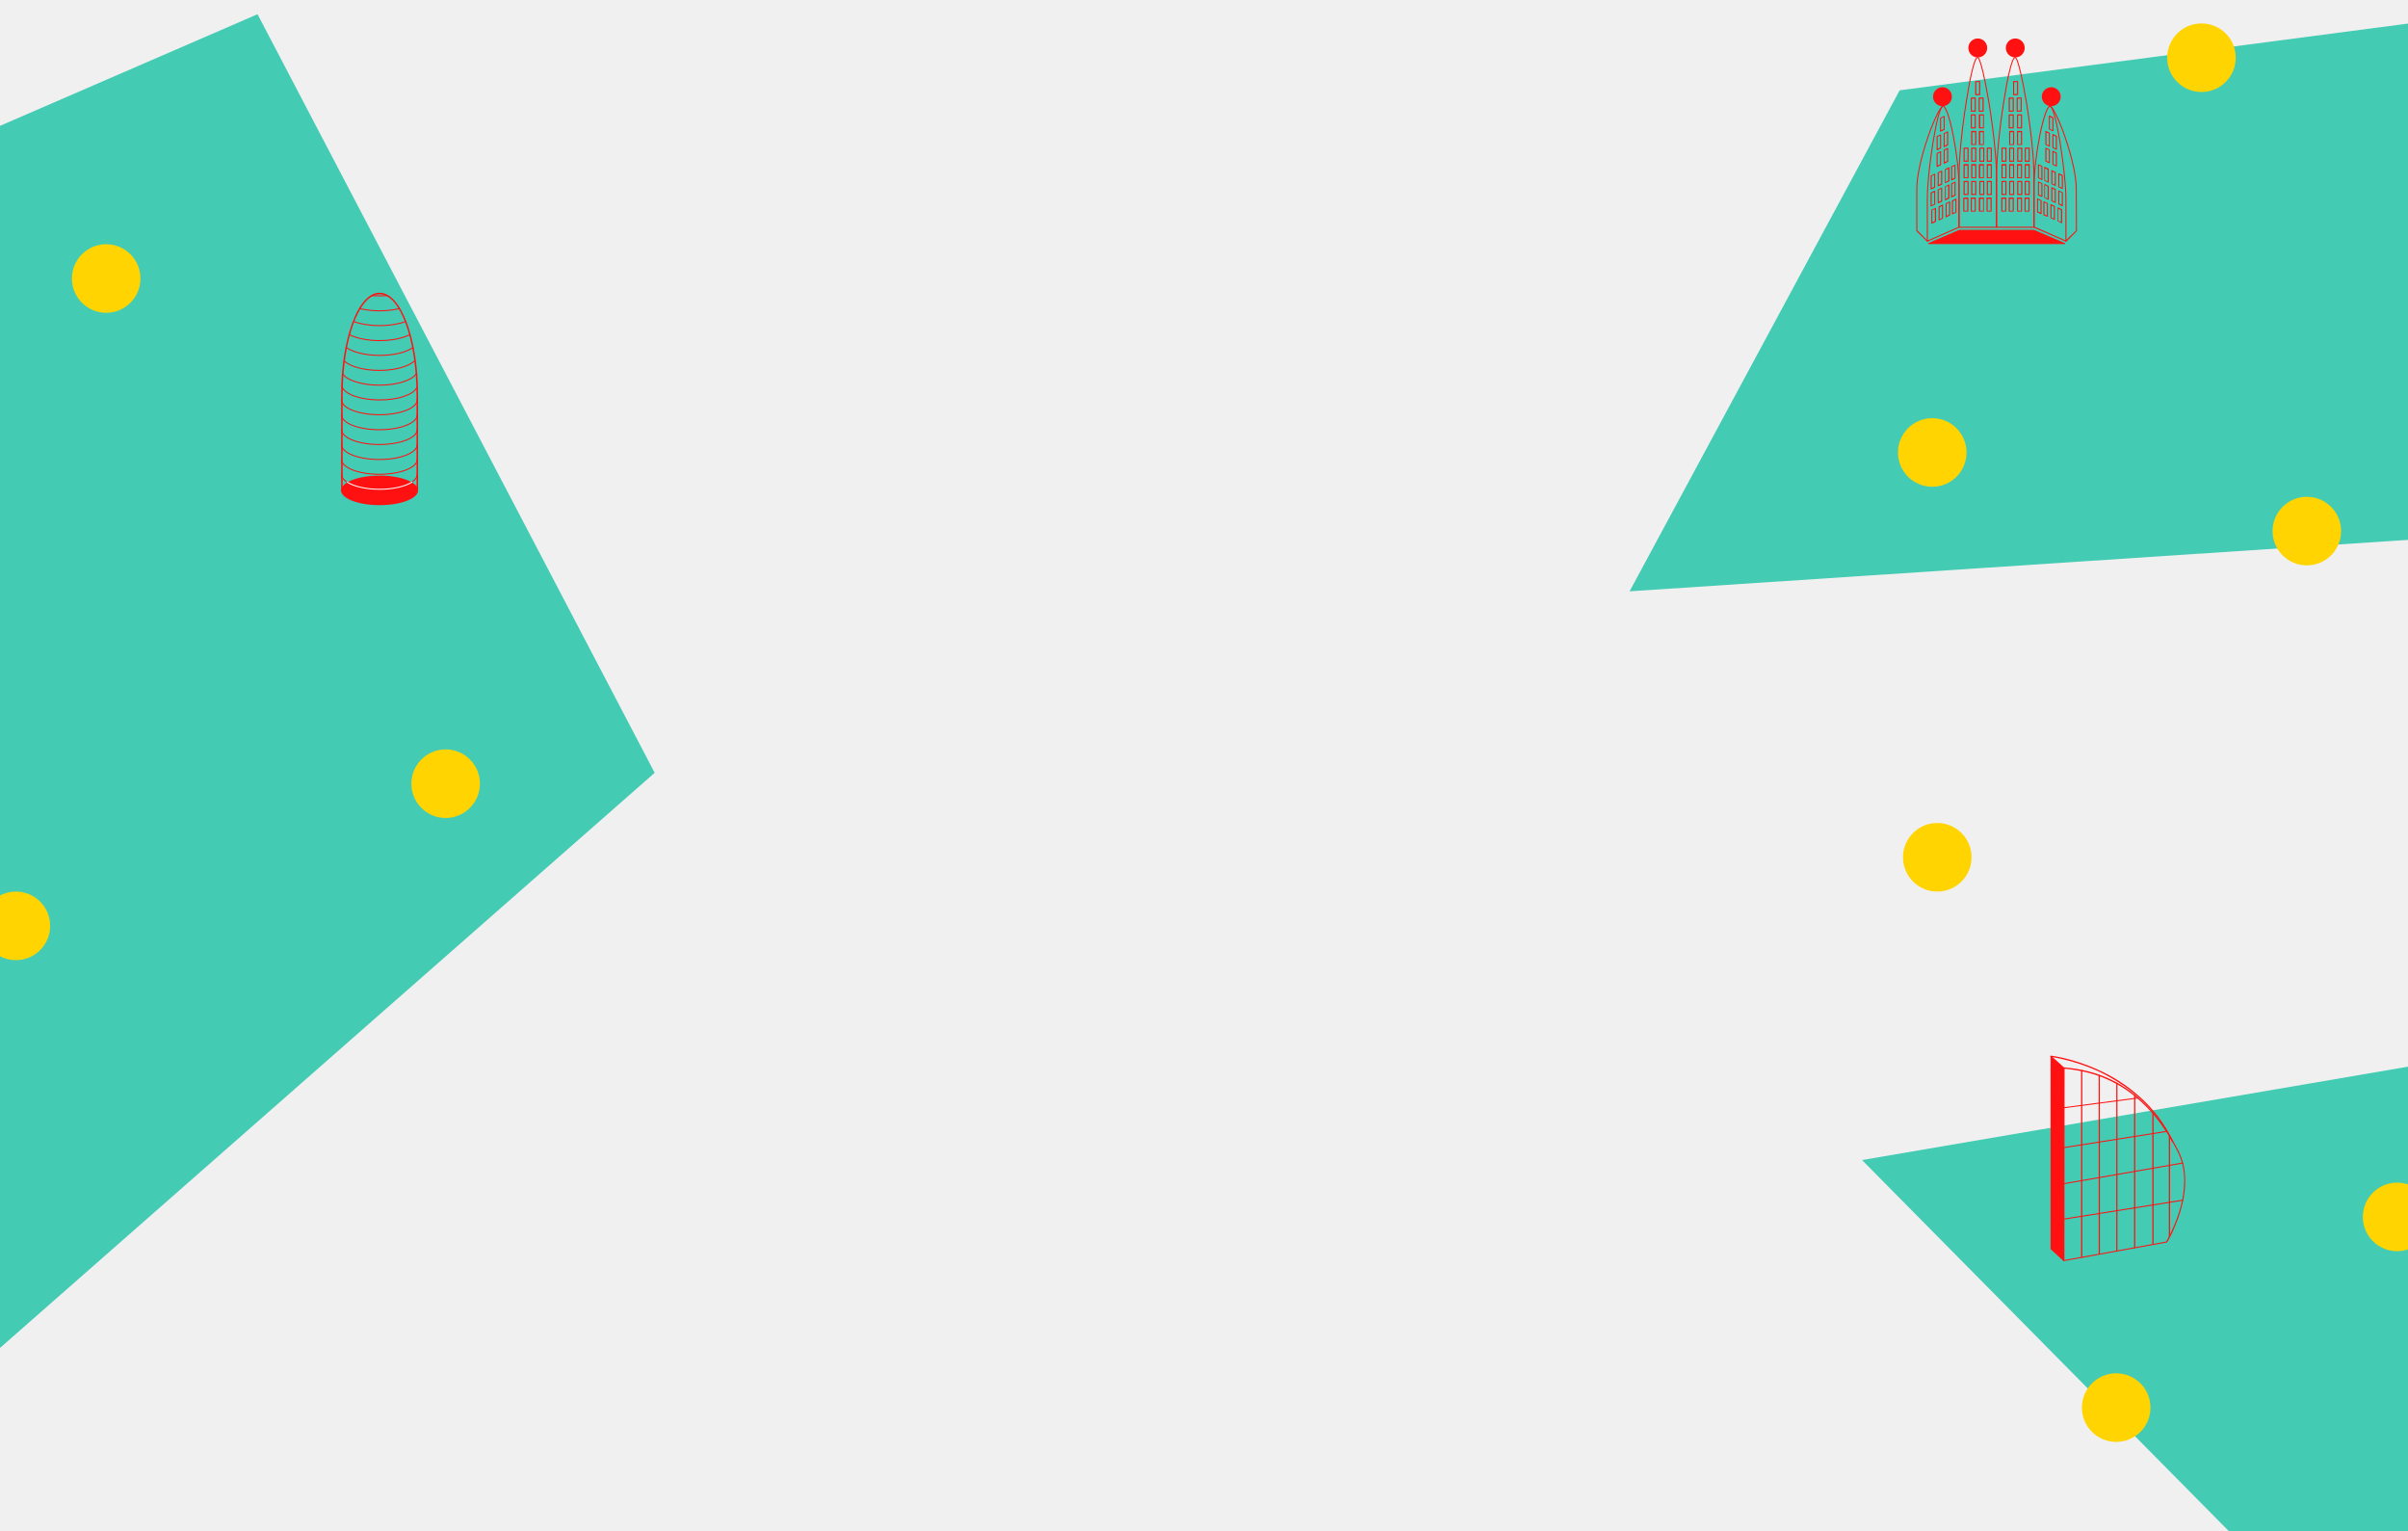
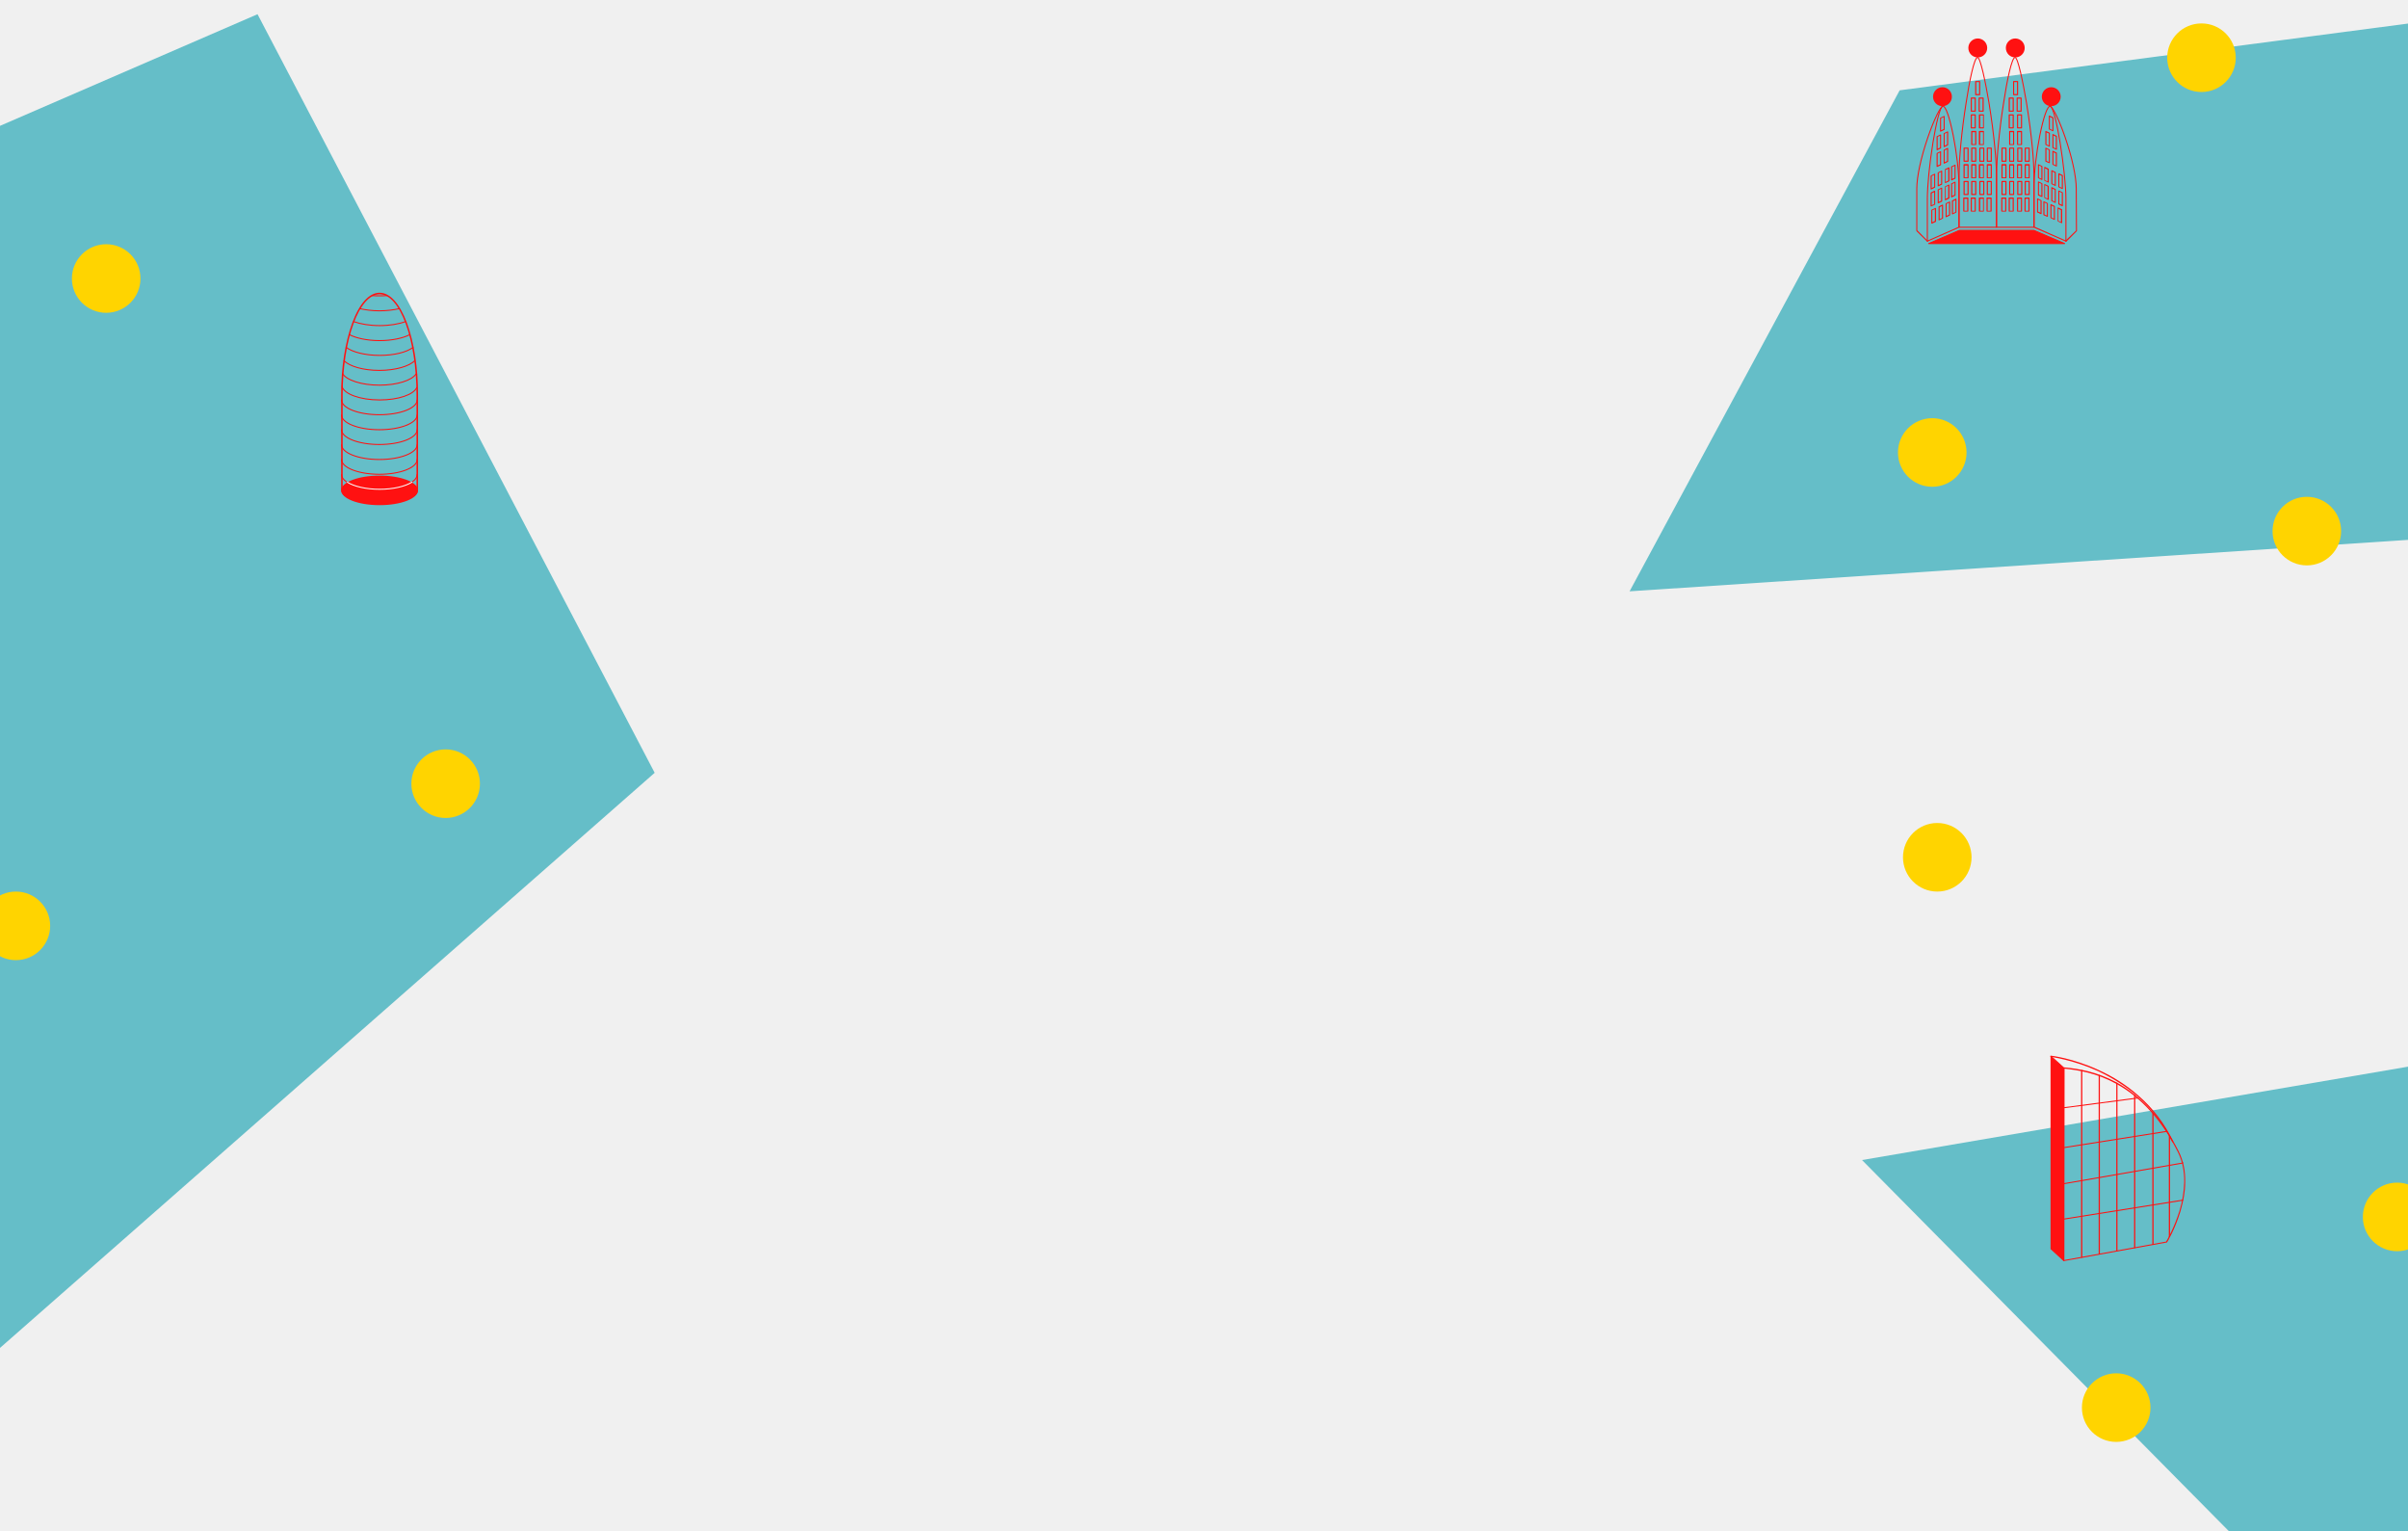
<svg xmlns="http://www.w3.org/2000/svg" width="1440" height="915" viewBox="0 0 1440 915" fill="none">
-   <path d="M1136 54L1543.5 0.5L1519.5 317.5L974.5 353.5L1136 54Z" fill="#44CBB4" />
-   <path d="M154 8.5L-56 99.5V855L391.5 462L154 8.5Z" fill="#44CBB4" />
+   <path d="M1136 54L1543.5 0.5L1519.5 317.5L974.5 353.5L1136 54Z" fill="#65BEC8" />
+   <path d="M154 8.5L-56 99.5V855L391.5 462L154 8.5Z" fill="#65BEC8" />
  <g clip-path="url(#clip0_376_3)">
    <path d="M1193.87 135.849H1171.57V104.209C1171.57 94.454 1173.15 77.711 1175.77 61.364C1177.74 48.312 1180.62 34.338 1182.59 34.338C1184.3 34.338 1187.31 48.971 1189.41 61.364C1192.69 81.534 1193.87 96.695 1193.87 104.209V135.849Z" stroke="#FF1111" stroke-width="0.6" stroke-miterlimit="10" stroke-linejoin="round" />
    <path d="M1182.72 34.338C1185.84 34.338 1188.36 31.8 1188.36 28.669C1188.36 25.538 1185.84 23 1182.72 23C1179.61 23 1177.08 25.538 1177.08 28.669C1177.08 31.8 1179.61 34.338 1182.72 34.338Z" fill="#FF1111" />
    <path d="M1181.28 76.524H1178.79V68.614H1181.28V76.524ZM1178.92 76.392H1181.15V68.746H1178.92V76.392Z" fill="#FF1111" stroke="#FF1111" stroke-width="0.5" stroke-miterlimit="10" stroke-linejoin="round" />
    <path d="M1186.13 76.524H1183.64V68.614H1186.13V76.524ZM1183.9 76.392H1186.13V68.746H1183.9V76.392Z" fill="#FF1111" stroke="#FF1111" stroke-width="0.5" stroke-miterlimit="10" stroke-linejoin="round" />
    <path d="M1186 66.505H1183.51V58.595H1186V66.505ZM1183.64 66.373H1185.87V58.727H1183.64V66.373Z" fill="#FF1111" stroke="#FF1111" stroke-width="0.5" stroke-miterlimit="10" stroke-linejoin="round" />
    <path d="M1183.9 56.617H1181.41V48.708H1183.9V56.617ZM1181.54 56.486H1183.77V48.839H1181.54V56.486Z" fill="#FF1111" stroke="#FF1111" stroke-width="0.5" stroke-miterlimit="10" stroke-linejoin="round" />
    <path d="M1181.28 66.505H1178.79V58.595H1181.28V66.505ZM1178.92 66.373H1181.15V58.727H1178.92V66.373Z" fill="#FF1111" stroke="#FF1111" stroke-width="0.5" stroke-miterlimit="10" stroke-linejoin="round" />
    <path d="M1181.54 96.431H1179.05V88.521H1181.54V96.431ZM1179.18 96.299H1181.41V88.653H1179.18V96.299Z" fill="#FF1111" stroke="#FF1111" stroke-width="0.5" stroke-miterlimit="10" stroke-linejoin="round" />
    <path d="M1186.39 96.431H1183.9V88.521H1186.39V96.431ZM1184.03 96.299H1186.26V88.653H1184.03V96.299Z" fill="#FF1111" stroke="#FF1111" stroke-width="0.5" stroke-miterlimit="10" stroke-linejoin="round" />
    <path d="M1190.85 96.431H1188.36V88.521H1190.85V96.431ZM1188.49 96.299H1190.72V88.653H1188.49V96.299Z" fill="#FF1111" stroke="#FF1111" stroke-width="0.5" stroke-miterlimit="10" stroke-linejoin="round" />
    <path d="M1176.95 96.431H1174.46V88.521H1176.95V96.431ZM1174.59 96.299H1176.82V88.653H1174.59V96.299Z" fill="#FF1111" stroke="#FF1111" stroke-width="0.5" stroke-miterlimit="10" stroke-linejoin="round" />
    <path d="M1176.95 106.319H1174.46V98.409H1176.95V106.319ZM1174.59 106.319H1176.82V98.672H1174.59V106.319Z" fill="#FF1111" stroke="#FF1111" stroke-width="0.5" stroke-miterlimit="10" stroke-linejoin="round" />
    <path d="M1190.85 106.319H1188.36V98.409H1190.85V106.319ZM1188.49 106.319H1190.72V98.672H1188.49V106.319Z" fill="#FF1111" stroke="#FF1111" stroke-width="0.5" stroke-miterlimit="10" stroke-linejoin="round" />
    <path d="M1190.85 116.338H1188.36V108.428H1190.85V116.338ZM1188.49 116.206H1190.72V108.56H1188.49V116.206Z" fill="#FF1111" stroke="#FF1111" stroke-width="0.5" stroke-miterlimit="10" stroke-linejoin="round" />
    <path d="M1176.95 116.338H1174.46V108.428H1176.95V116.338ZM1174.59 116.206H1176.82V108.56H1174.59V116.206Z" fill="#FF1111" stroke="#FF1111" stroke-width="0.5" stroke-miterlimit="10" stroke-linejoin="round" />
    <path d="M1186.13 86.412H1183.64V78.502H1186.13V86.412ZM1183.9 86.412H1186.13V78.766H1183.9V86.412Z" fill="#FF1111" stroke="#FF1111" stroke-width="0.5" stroke-miterlimit="10" stroke-linejoin="round" />
    <path d="M1181.54 86.412H1179.05V78.502H1181.54V86.412ZM1179.18 86.412H1181.41V78.766H1179.18V86.412Z" fill="#FF1111" stroke="#FF1111" stroke-width="0.5" stroke-miterlimit="10" stroke-linejoin="round" />
    <path d="M1181.54 116.338H1179.05V108.428H1181.54V116.338ZM1179.18 116.206H1181.41V108.56H1179.18V116.206Z" fill="#FF1111" stroke="#FF1111" stroke-width="0.5" stroke-miterlimit="10" stroke-linejoin="round" />
    <path d="M1186.39 116.338H1183.9V108.428H1186.39V116.338ZM1184.03 116.206H1186.26V108.56H1184.03V116.206Z" fill="#FF1111" stroke="#FF1111" stroke-width="0.5" stroke-miterlimit="10" stroke-linejoin="round" />
    <path d="M1190.72 126.225H1188.23V118.315H1190.72V126.225ZM1188.36 126.225H1190.59V118.579H1188.36V126.225Z" fill="#FF1111" stroke="#FF1111" stroke-width="0.5" stroke-miterlimit="10" stroke-linejoin="round" />
    <path d="M1176.82 126.225H1174.33V118.315H1176.82V126.225ZM1174.46 126.225H1176.69V118.579H1174.46V126.225Z" fill="#FF1111" stroke="#FF1111" stroke-width="0.5" stroke-miterlimit="10" stroke-linejoin="round" />
    <path d="M1181.28 126.225H1178.79V118.315H1181.28V126.225ZM1178.92 126.225H1181.15V118.579H1178.92V126.225Z" fill="#FF1111" stroke="#FF1111" stroke-width="0.5" stroke-miterlimit="10" stroke-linejoin="round" />
    <path d="M1186.13 126.225H1183.64V118.315H1186.13V126.225ZM1183.9 126.225H1186.13V118.579H1183.9V126.225Z" fill="#FF1111" stroke="#FF1111" stroke-width="0.5" stroke-miterlimit="10" stroke-linejoin="round" />
    <path d="M1186.13 106.319H1183.64V98.409H1186.13V106.319ZM1183.9 106.319H1186.13V98.672H1183.9V106.319Z" fill="#FF1111" stroke="#FF1111" stroke-width="0.5" stroke-miterlimit="10" stroke-linejoin="round" />
    <path d="M1181.54 106.319H1179.05V98.409H1181.54V106.319ZM1179.18 106.319H1181.41V98.672H1179.18V106.319Z" fill="#FF1111" stroke="#FF1111" stroke-width="0.5" stroke-miterlimit="10" stroke-linejoin="round" />
    <path d="M1216.3 135.849H1194V104.209C1194 94.454 1195.57 77.711 1198.2 61.364C1200.16 48.312 1203.05 34.338 1205.02 34.338C1206.72 34.338 1209.74 48.971 1211.84 61.364C1215.11 81.534 1216.3 96.695 1216.3 104.209V135.849V135.849Z" stroke="#FF1111" stroke-width="0.6" stroke-miterlimit="10" stroke-linejoin="round" />
    <path d="M1205.15 34.338C1208.26 34.338 1210.79 31.8 1210.79 28.669C1210.79 25.538 1208.26 23 1205.15 23C1202.03 23 1199.51 25.538 1199.51 28.669C1199.51 31.8 1202.03 34.338 1205.15 34.338Z" fill="#FF1111" />
    <path d="M1203.97 76.524H1201.48V68.614H1203.97V76.524ZM1201.61 76.392H1203.84V68.746H1201.61V76.392Z" fill="#FF1111" stroke="#FF1111" stroke-width="0.5" stroke-miterlimit="10" stroke-linejoin="round" />
    <path d="M1208.95 76.524H1206.46V68.614H1208.95V76.524ZM1206.59 76.392H1208.82V68.746H1206.59V76.392Z" fill="#FF1111" stroke="#FF1111" stroke-width="0.5" stroke-miterlimit="10" stroke-linejoin="round" />
    <path d="M1208.69 66.505H1206.2V58.595H1208.69V66.505ZM1206.33 66.373H1208.56V58.727H1206.33V66.373Z" fill="#FF1111" stroke="#FF1111" stroke-width="0.5" stroke-miterlimit="10" stroke-linejoin="round" />
    <path d="M1206.59 56.617H1204.1V48.708H1206.59V56.617ZM1204.23 56.486H1206.46V48.839H1204.23V56.486Z" fill="#FF1111" stroke="#FF1111" stroke-width="0.5" stroke-miterlimit="10" stroke-linejoin="round" />
    <path d="M1203.97 66.505H1201.48V58.595H1203.97V66.505ZM1201.61 66.373H1203.84V58.727H1201.61V66.373Z" fill="#FF1111" stroke="#FF1111" stroke-width="0.5" stroke-miterlimit="10" stroke-linejoin="round" />
    <path d="M1204.23 96.431H1201.74V88.521H1204.23V96.431ZM1201.87 96.299H1204.1V88.653H1201.87V96.299Z" fill="#FF1111" stroke="#FF1111" stroke-width="0.5" stroke-miterlimit="10" stroke-linejoin="round" />
    <path d="M1209.08 96.431H1206.59V88.521H1209.08V96.431ZM1206.72 96.299H1208.95V88.653H1206.72V96.299Z" fill="#FF1111" stroke="#FF1111" stroke-width="0.5" stroke-miterlimit="10" stroke-linejoin="round" />
    <path d="M1213.54 96.431H1211.05V88.521H1213.54V96.431ZM1211.18 96.299H1213.41V88.653H1211.18V96.299Z" fill="#FF1111" stroke="#FF1111" stroke-width="0.5" stroke-miterlimit="10" stroke-linejoin="round" />
    <path d="M1199.64 96.431H1197.15V88.521H1199.64V96.431ZM1197.28 96.299H1199.51V88.653H1197.28V96.299Z" fill="#FF1111" stroke="#FF1111" stroke-width="0.5" stroke-miterlimit="10" stroke-linejoin="round" />
    <path d="M1199.64 106.319H1197.15V98.409H1199.64V106.319ZM1197.28 106.319H1199.51V98.672H1197.28V106.319Z" fill="#FF1111" stroke="#FF1111" stroke-width="0.5" stroke-miterlimit="10" stroke-linejoin="round" />
    <path d="M1213.54 106.319H1211.05V98.409H1213.54V106.319ZM1211.18 106.319H1213.41V98.672H1211.18V106.319Z" fill="#FF1111" stroke="#FF1111" stroke-width="0.5" stroke-miterlimit="10" stroke-linejoin="round" />
    <path d="M1213.54 116.338H1211.05V108.428H1213.54V116.338ZM1211.18 116.206H1213.41V108.56H1211.18V116.206Z" fill="#FF1111" stroke="#FF1111" stroke-width="0.5" stroke-miterlimit="10" stroke-linejoin="round" />
    <path d="M1199.64 116.338H1197.15V108.428H1199.64V116.338ZM1197.28 116.206H1199.51V108.56H1197.28V116.206Z" fill="#FF1111" stroke="#FF1111" stroke-width="0.5" stroke-miterlimit="10" stroke-linejoin="round" />
    <path d="M1208.95 86.412H1206.46V78.502H1208.95V86.412ZM1206.59 86.412H1208.82V78.766H1206.59V86.412Z" fill="#FF1111" stroke="#FF1111" stroke-width="0.5" stroke-miterlimit="10" stroke-linejoin="round" />
    <path d="M1204.23 86.412H1201.74V78.502H1204.23V86.412ZM1201.87 86.412H1204.1V78.766H1201.87V86.412Z" fill="#FF1111" stroke="#FF1111" stroke-width="0.5" stroke-miterlimit="10" stroke-linejoin="round" />
    <path d="M1204.23 116.338H1201.74V108.428H1204.23V116.338ZM1201.87 116.206H1204.1V108.56H1201.87V116.206Z" fill="#FF1111" stroke="#FF1111" stroke-width="0.5" stroke-miterlimit="10" stroke-linejoin="round" />
    <path d="M1209.08 116.338H1206.59V108.428H1209.08V116.338ZM1206.72 116.206H1208.95V108.56H1206.72V116.206Z" fill="#FF1111" stroke="#FF1111" stroke-width="0.5" stroke-miterlimit="10" stroke-linejoin="round" />
    <path d="M1213.41 126.225H1210.92V118.315H1213.41V126.225ZM1211.05 126.225H1213.28V118.579H1211.05V126.225Z" fill="#FF1111" stroke="#FF1111" stroke-width="0.5" stroke-miterlimit="10" stroke-linejoin="round" />
    <path d="M1199.51 126.225H1197.02V118.315H1199.51V126.225ZM1197.15 126.225H1199.38V118.579H1197.15V126.225Z" fill="#FF1111" stroke="#FF1111" stroke-width="0.5" stroke-miterlimit="10" stroke-linejoin="round" />
    <path d="M1203.97 126.225H1201.48V118.315H1203.97V126.225ZM1201.61 126.225H1203.84V118.579H1201.61V126.225Z" fill="#FF1111" stroke="#FF1111" stroke-width="0.5" stroke-miterlimit="10" stroke-linejoin="round" />
    <path d="M1208.95 126.225H1206.46V118.315H1208.95V126.225ZM1206.59 126.225H1208.82V118.579H1206.59V126.225Z" fill="#FF1111" stroke="#FF1111" stroke-width="0.5" stroke-miterlimit="10" stroke-linejoin="round" />
    <path d="M1208.95 106.319H1206.46V98.409H1208.95V106.319ZM1206.59 106.319H1208.82V98.672H1206.59V106.319Z" fill="#FF1111" stroke="#FF1111" stroke-width="0.5" stroke-miterlimit="10" stroke-linejoin="round" />
    <path d="M1204.23 106.319H1201.74V98.409H1204.23V106.319ZM1201.87 106.319H1204.1V98.672H1201.87V106.319Z" fill="#FF1111" stroke="#FF1111" stroke-width="0.5" stroke-miterlimit="10" stroke-linejoin="round" />
    <path d="M1216.69 135.849L1235.44 144.155M1235.44 144.155L1216.43 135.849V110.669C1216.43 102.891 1217.74 91.422 1219.84 80.875C1222.07 69.933 1224.3 63.473 1226 63.473C1227.71 63.473 1230.2 74.547 1231.9 84.962C1234 97.882 1235.44 111.197 1235.44 118.975V144.155Z" stroke="#FF1111" stroke-width="0.6" stroke-miterlimit="10" stroke-linejoin="round" />
    <path d="M1241.74 137.959L1235.44 144.287L1235.31 144.155L1241.74 137.959ZM1241.74 137.959L1241.61 112.779C1241.61 105.528 1239.11 94.058 1234.92 81.93C1231.38 71.647 1227.44 63.605 1226 63.605V63.473" stroke="#FF1111" stroke-width="0.6" stroke-miterlimit="10" stroke-linejoin="round" />
    <path d="M1226.66 63.473C1229.77 63.473 1232.3 60.935 1232.3 57.804C1232.3 54.673 1229.77 52.135 1226.66 52.135C1223.54 52.135 1221.02 54.673 1221.02 57.804C1221.02 60.935 1223.54 63.473 1226.66 63.473Z" fill="#FF1111" />
    <path d="M1220.62 127.807L1218.39 126.753V118.843L1220.62 119.897V127.807ZM1218.52 126.621L1220.49 127.544V119.897L1218.52 118.975V126.621Z" fill="#FF1111" stroke="#FF1111" stroke-width="0.45" stroke-miterlimit="10" stroke-linejoin="round" />
    <path d="M1224.43 129.389L1222.2 128.466V120.556L1224.43 121.611V129.389ZM1222.33 128.334L1224.3 129.257V121.611L1222.33 120.688V128.334Z" fill="#FF1111" stroke="#FF1111" stroke-width="0.45" stroke-miterlimit="10" stroke-linejoin="round" />
    <path d="M1228.62 131.235L1226.39 130.18V122.27L1228.62 123.325V131.235ZM1226.52 130.18L1228.49 131.103V123.457L1226.52 122.534V130.18Z" fill="#FF1111" stroke="#FF1111" stroke-width="0.45" stroke-miterlimit="10" stroke-linejoin="round" />
    <path d="M1232.95 133.212L1230.72 132.158V124.248L1232.95 125.302V133.212ZM1230.72 132.158L1232.69 133.08V125.434L1230.72 124.511V132.158Z" fill="#FF1111" stroke="#FF1111" stroke-width="0.45" stroke-miterlimit="10" stroke-linejoin="round" />
    <path d="M1221.15 117.524L1218.92 116.601V108.691L1221.15 109.746V117.524ZM1219.05 116.47L1221.02 117.392V109.746L1219.05 108.823V116.47Z" fill="#FF1111" stroke="#FF1111" stroke-width="0.45" stroke-miterlimit="10" stroke-linejoin="round" />
    <path d="M1224.95 119.238L1222.72 118.183V110.273L1224.95 111.328V119.238ZM1222.72 118.183L1224.69 119.106V111.328L1222.72 110.405V118.183Z" fill="#FF1111" stroke="#FF1111" stroke-width="0.45" stroke-miterlimit="10" stroke-linejoin="round" />
    <path d="M1229.15 121.084L1226.92 120.029V112.119L1229.15 113.174V121.084ZM1227.05 120.029L1229.02 120.952V113.306L1227.05 112.383V120.029Z" fill="#FF1111" stroke="#FF1111" stroke-width="0.45" stroke-miterlimit="10" stroke-linejoin="round" />
    <path d="M1233.34 123.061L1231.12 122.007V114.097L1233.34 115.151V123.061ZM1231.25 121.875L1233.21 122.798V115.151L1231.25 114.229V121.875Z" fill="#FF1111" stroke="#FF1111" stroke-width="0.45" stroke-miterlimit="10" stroke-linejoin="round" />
    <path d="M1221.15 107.373L1218.92 106.319V98.409L1221.15 99.463V107.373ZM1219.05 106.319L1221.02 107.241V99.463L1219.05 98.54V106.319Z" fill="#FF1111" stroke="#FF1111" stroke-width="0.45" stroke-miterlimit="10" stroke-linejoin="round" />
    <path d="M1224.95 108.955L1222.72 107.901V99.991L1224.95 101.045V108.955ZM1222.72 107.901L1224.69 108.824V101.177L1222.72 100.254V107.901Z" fill="#FF1111" stroke="#FF1111" stroke-width="0.45" stroke-miterlimit="10" stroke-linejoin="round" />
    <path d="M1229.15 110.932L1226.92 109.878V101.968L1229.15 103.022V110.932ZM1227.05 109.878L1229.02 110.801V103.154L1227.05 102.1V109.878Z" fill="#FF1111" stroke="#FF1111" stroke-width="0.45" stroke-miterlimit="10" stroke-linejoin="round" />
    <path d="M1233.34 112.778L1231.12 111.723V103.813L1233.34 104.868V112.778ZM1231.25 111.723L1233.21 112.646V105L1231.25 104.077V111.723Z" fill="#FF1111" stroke="#FF1111" stroke-width="0.45" stroke-miterlimit="10" stroke-linejoin="round" />
    <path d="M1225.61 97.354L1223.38 96.431V88.521L1225.61 89.576V97.354ZM1223.51 96.299L1225.48 97.222V89.576L1223.51 88.653V96.299Z" fill="#FF1111" stroke="#FF1111" stroke-width="0.45" stroke-miterlimit="10" stroke-linejoin="round" />
    <path d="M1229.8 99.331L1227.57 98.277V90.367L1229.8 91.421V99.331ZM1227.71 98.277L1229.67 99.2V91.553L1227.71 90.63V98.277Z" fill="#FF1111" stroke="#FF1111" stroke-width="0.45" stroke-miterlimit="10" stroke-linejoin="round" />
    <path d="M1225.61 87.467L1223.38 86.412V78.502L1225.61 79.557V87.467ZM1223.51 86.412L1225.48 87.335V79.689L1223.51 78.766V86.412Z" fill="#FF1111" stroke="#FF1111" stroke-width="0.45" stroke-miterlimit="10" stroke-linejoin="round" />
    <path d="M1227.71 78.238L1225.48 77.183V69.273L1227.71 70.328V78.238ZM1225.61 77.183L1227.57 78.106V70.46L1225.61 69.537V77.183Z" fill="#FF1111" stroke="#FF1111" stroke-width="0.45" stroke-miterlimit="10" stroke-linejoin="round" />
    <path d="M1229.8 89.312L1227.57 88.257V80.347L1229.8 81.402V89.312ZM1227.71 88.257L1229.67 89.18V81.534L1227.71 80.611V88.257Z" fill="#FF1111" stroke="#FF1111" stroke-width="0.45" stroke-miterlimit="10" stroke-linejoin="round" />
    <path d="M1152.56 144.155V118.975C1152.56 111.197 1153.87 97.882 1155.97 84.962C1157.67 74.547 1160.16 63.473 1161.87 63.473C1163.57 63.473 1165.8 69.933 1168.03 80.875C1170.13 91.553 1171.44 102.891 1171.44 110.669V135.849L1152.56 144.155Z" stroke="#FF1111" stroke-width="0.6" stroke-miterlimit="10" stroke-linejoin="round" />
    <path d="M1161.87 63.473C1160.43 63.605 1156.49 71.647 1152.95 81.93C1148.75 94.058 1146.26 105.66 1146.26 112.779V137.827L1152.56 144.155L1152.69 144.287L1146.26 137.959" stroke="#FF1111" stroke-width="0.6" stroke-miterlimit="10" stroke-linejoin="round" />
    <path d="M1161.61 63.473C1164.72 63.473 1167.25 60.935 1167.25 57.804C1167.25 54.673 1164.72 52.135 1161.61 52.135C1158.49 52.135 1155.97 54.673 1155.97 57.804C1155.97 60.935 1158.49 63.473 1161.61 63.473Z" fill="#FF1111" />
    <path d="M1167.51 127.939V120.029L1169.74 118.975V126.885L1167.51 127.939ZM1167.64 120.161V127.807L1169.61 126.885V119.238L1167.64 120.161Z" fill="#FF1111" stroke="#FF1111" stroke-width="0.45" stroke-miterlimit="10" stroke-linejoin="round" />
    <path d="M1163.71 129.653V121.743L1165.93 120.688V128.598L1163.71 129.653ZM1163.84 121.743V129.389L1165.8 128.467V120.82L1163.84 121.743Z" fill="#FF1111" stroke="#FF1111" stroke-width="0.45" stroke-miterlimit="10" stroke-linejoin="round" />
    <path d="M1159.51 131.498V123.588L1161.74 122.534V130.444L1159.51 131.498ZM1159.64 123.72V131.366L1161.61 130.444V122.797L1159.64 123.72Z" fill="#FF1111" stroke="#FF1111" stroke-width="0.45" stroke-miterlimit="10" stroke-linejoin="round" />
    <path d="M1155.18 133.476V125.566L1157.54 124.511V132.421L1155.18 133.476ZM1155.31 125.566V133.212L1157.28 132.289V124.643L1155.31 125.566Z" fill="#FF1111" stroke="#FF1111" stroke-width="0.45" stroke-miterlimit="10" stroke-linejoin="round" />
    <path d="M1166.98 117.788V109.878L1169.21 108.823V116.733L1166.98 117.788ZM1167.11 109.878V117.524L1169.08 116.601V108.955L1167.11 109.878Z" fill="#FF1111" stroke="#FF1111" stroke-width="0.45" stroke-miterlimit="10" stroke-linejoin="round" />
    <path d="M1163.31 119.502V111.592L1165.54 110.537V118.447L1163.31 119.502ZM1163.31 111.592V119.238L1165.28 118.315V110.669L1163.31 111.592Z" fill="#FF1111" stroke="#FF1111" stroke-width="0.45" stroke-miterlimit="10" stroke-linejoin="round" />
    <path d="M1158.98 121.347V113.437L1161.21 112.383V120.293L1158.98 121.347ZM1159.12 113.437V121.084L1161.08 120.161V112.515L1159.12 113.437Z" fill="#FF1111" stroke="#FF1111" stroke-width="0.45" stroke-miterlimit="10" stroke-linejoin="round" />
    <path d="M1154.79 123.193V115.283L1157.02 114.229V122.138L1154.79 123.193ZM1154.92 115.415V123.061L1156.89 122.138V114.492L1154.92 115.415Z" fill="#FF1111" stroke="#FF1111" stroke-width="0.45" stroke-miterlimit="10" stroke-linejoin="round" />
    <path d="M1166.98 107.637V99.727L1169.21 98.672V106.582L1166.98 107.637ZM1167.11 99.727V107.373L1169.08 106.45V98.804L1167.11 99.727Z" fill="#FF1111" stroke="#FF1111" stroke-width="0.45" stroke-miterlimit="10" stroke-linejoin="round" />
    <path d="M1163.31 109.219V101.309L1165.54 100.254V108.164L1163.31 109.219ZM1163.31 101.441V109.087L1165.28 108.164V100.518L1163.31 101.441Z" fill="#FF1111" stroke="#FF1111" stroke-width="0.45" stroke-miterlimit="10" stroke-linejoin="round" />
    <path d="M1158.98 111.196V103.286L1161.21 102.231V110.141L1158.98 111.196ZM1159.12 103.286V110.932L1161.08 110.01V102.363L1159.12 103.286Z" fill="#FF1111" stroke="#FF1111" stroke-width="0.45" stroke-miterlimit="10" stroke-linejoin="round" />
    <path d="M1154.79 113.042V105.132L1157.02 104.077V111.987L1154.79 113.042ZM1154.92 105.132V112.778L1156.89 111.855V104.209L1154.92 105.132Z" fill="#FF1111" stroke="#FF1111" stroke-width="0.45" stroke-miterlimit="10" stroke-linejoin="round" />
    <path d="M1162.53 97.618V89.707L1164.75 88.653V96.563L1162.53 97.618ZM1162.66 89.707V97.354L1164.62 96.431V88.916L1162.66 89.707Z" fill="#FF1111" stroke="#FF1111" stroke-width="0.45" stroke-miterlimit="10" stroke-linejoin="round" />
    <path d="M1158.33 99.595V91.685L1160.56 90.63V98.54L1158.33 99.595ZM1158.46 91.685V99.331L1160.43 98.409V90.762L1158.46 91.685Z" fill="#FF1111" stroke="#FF1111" stroke-width="0.45" stroke-miterlimit="10" stroke-linejoin="round" />
    <path d="M1162.53 87.73V79.82L1164.75 78.766V86.676L1162.53 87.73ZM1162.66 79.82V87.467L1164.62 86.544V78.897L1162.66 79.82Z" fill="#FF1111" stroke="#FF1111" stroke-width="0.45" stroke-miterlimit="10" stroke-linejoin="round" />
    <path d="M1160.43 78.502V70.592L1162.66 69.537V77.447L1160.43 78.502ZM1160.56 70.592V78.238L1162.53 77.315V69.669L1160.56 70.592Z" fill="#FF1111" stroke="#FF1111" stroke-width="0.45" stroke-miterlimit="10" stroke-linejoin="round" />
    <path d="M1158.33 89.576V81.665L1160.56 80.611V88.521L1158.33 89.576ZM1158.46 81.665V89.312L1160.43 88.389V80.743L1158.46 81.665Z" fill="#FF1111" stroke="#FF1111" stroke-width="0.45" stroke-miterlimit="10" stroke-linejoin="round" />
    <path d="M1234.66 145.604H1153.34L1171.7 137.694H1216.29L1234.66 145.604Z" fill="#FF1111" stroke="#FF1111" stroke-width="0.6" stroke-miterlimit="10" stroke-linejoin="round" />
  </g>
  <g clip-path="url(#clip1_376_3)">
    <path d="M245.613 296.989H208.387C205.994 296.989 204 295.01 204 292.637V235.796C204 219.707 206.393 204.541 210.647 193.067C214.902 181.462 220.751 175 227 175C233.249 175 238.965 181.462 243.353 193.067C247.607 204.541 250 219.839 250 236.06V236.192V236.324V292.768C250 295.01 248.006 296.989 245.613 296.989ZM204.931 236.72V292.637C204.931 294.483 206.526 296.065 208.387 296.065H245.613C247.474 296.065 249.069 294.483 249.069 292.637V235.928C249.069 202.827 239.231 175.923 227 175.923C214.769 175.923 204.931 202.827 204.931 235.928V236.72Z" fill="#FF1111" />
    <path d="M227 302C239.703 302 250 298.044 250 293.164C250 288.284 239.703 284.328 227 284.328C214.297 284.328 204 288.284 204 293.164C204 298.044 214.297 302 227 302Z" fill="#FF1111" />
    <path d="M249.468 283.669C249.468 288.548 239.364 292.505 226.867 292.505C214.37 292.505 204.266 288.548 204.266 283.669" stroke="#FF1111" stroke-width="0.6" stroke-miterlimit="10" stroke-linecap="round" stroke-linejoin="round" />
    <path d="M249.468 274.701C249.468 279.581 239.364 283.537 226.867 283.537C214.37 283.537 204.266 279.581 204.266 274.701" stroke="#FF1111" stroke-width="0.6" stroke-miterlimit="10" stroke-linecap="round" stroke-linejoin="round" />
    <path d="M249.468 265.865C249.468 270.745 239.364 274.701 226.867 274.701C214.37 274.701 204.266 270.745 204.266 265.865" stroke="#FF1111" stroke-width="0.6" stroke-miterlimit="10" stroke-linecap="round" stroke-linejoin="round" />
    <path d="M249.468 256.897C249.468 261.777 239.364 265.733 226.867 265.733C214.37 265.733 204.266 261.777 204.266 256.897" stroke="#FF1111" stroke-width="0.6" stroke-miterlimit="10" stroke-linecap="round" stroke-linejoin="round" />
    <path d="M249.468 248.062C249.468 252.941 239.364 256.897 226.867 256.897C214.37 256.897 204.266 252.941 204.266 248.062" stroke="#FF1111" stroke-width="0.6" stroke-miterlimit="10" stroke-linecap="round" stroke-linejoin="round" />
    <path d="M249.468 239.094C249.468 243.973 239.364 247.93 226.867 247.93C214.37 247.93 204.266 243.973 204.266 239.094" stroke="#FF1111" stroke-width="0.6" stroke-miterlimit="10" stroke-linecap="round" stroke-linejoin="round" />
    <path d="M249.203 231.708C247.341 235.928 238.168 239.093 227 239.093C215.301 239.093 205.729 235.533 204.532 231.049" stroke="#FF1111" stroke-width="0.6" stroke-miterlimit="10" stroke-linecap="round" stroke-linejoin="round" />
    <path d="M248.804 223.532C246.411 227.356 237.503 230.258 226.867 230.258C216.098 230.258 207.058 227.224 204.798 223.268" stroke="#FF1111" stroke-width="0.6" stroke-miterlimit="10" stroke-linecap="round" stroke-linejoin="round" />
    <path d="M248.006 215.619C244.815 218.916 236.572 221.422 226.867 221.422C217.295 221.422 209.052 219.048 205.729 215.619" stroke="#FF1111" stroke-width="0.6" stroke-miterlimit="10" stroke-linecap="round" stroke-linejoin="round" />
    <path d="M246.942 207.706C243.219 210.607 235.641 212.454 227 212.454C218.358 212.454 210.78 210.476 207.058 207.706" stroke="#FF1111" stroke-width="0.6" stroke-miterlimit="10" stroke-linecap="round" stroke-linejoin="round" />
    <path d="M245.081 200.057C240.959 202.167 234.445 203.618 227 203.618C219.555 203.618 213.04 202.167 208.919 200.057" stroke="#FF1111" stroke-width="0.6" stroke-miterlimit="10" stroke-linecap="round" stroke-linejoin="round" />
    <path d="M242.422 192.276C238.434 193.727 232.983 194.65 227 194.65C221.017 194.65 215.7 193.727 211.578 192.276" stroke="#FF1111" stroke-width="0.6" stroke-miterlimit="10" stroke-linecap="round" stroke-linejoin="round" />
    <path d="M238.833 184.495C235.376 185.286 231.255 185.814 226.867 185.814C222.613 185.814 218.625 185.286 215.168 184.495" stroke="#FF1111" stroke-width="0.6" stroke-miterlimit="10" stroke-linecap="round" stroke-linejoin="round" />
    <path d="M231.254 176.714C229.924 176.846 228.462 176.846 227 176.846C225.537 176.846 223.942 176.846 222.612 176.714" stroke="#FF1111" stroke-width="0.6" stroke-miterlimit="10" stroke-linecap="round" stroke-linejoin="round" />
    <path d="M246.278 288.285C242.289 290.79 235.11 292.505 227 292.505C218.89 292.505 211.711 290.79 207.723 288.285" stroke="#F9F9F9" stroke-width="0.6" stroke-miterlimit="10" stroke-linecap="round" stroke-linejoin="round" />
  </g>
-   <path d="M1113.5 693.5L1482 630.5L1509.5 1094L1113.5 693.5Z" fill="#44CBB4" />
+   <path d="M1113.5 693.5L1482 630.5L1509.5 1094L1113.5 693.5Z" fill="#65BEC8" />
  <path d="M1295.69 742.229C1296.09 741.7 1300.43 734.162 1303.58 724.11C1305.42 718.026 1306.47 712.207 1306.47 706.784C1306.61 700.039 1305.29 693.955 1302.66 688.665C1293.06 669.487 1280.44 655.6 1265.45 647.533C1253.74 641.184 1243.23 639.465 1234.42 638.539M1234.15 753.604L1234.28 638.407H1234.42C1243.23 639.2 1253.88 641.052 1265.45 647.268C1280.44 655.468 1293.06 669.355 1302.66 688.533C1305.29 693.823 1306.61 699.907 1306.47 706.784C1306.34 712.207 1305.42 718.026 1303.58 724.242C1300.43 734.691 1295.82 742.362 1295.69 742.494L1234.15 753.604Z" stroke="#FF1111" stroke-width="0.6" stroke-miterlimit="10" stroke-linecap="round" stroke-linejoin="round" />
  <path d="M1299.24 682.581C1294.25 672.265 1287.41 663.139 1278.73 655.468C1271.76 649.384 1263.61 644.226 1254.67 639.994C1239.28 633.116 1226.53 631.529 1226.39 631.529V631.397C1226.53 631.397 1239.41 632.852 1254.67 639.861C1263.74 643.961 1271.76 649.12 1278.73 655.336C1287.54 663.007 1294.38 672.132 1299.37 682.581H1299.24Z" stroke="#FF1111" stroke-width="0.6" stroke-miterlimit="10" stroke-linecap="round" stroke-linejoin="round" />
  <path d="M1244.94 639.994H1244.8V751.619H1244.94V639.994Z" stroke="#FF1111" stroke-width="0.6" stroke-miterlimit="10" stroke-linecap="round" stroke-linejoin="round" />
  <path d="M1255.45 642.903H1255.32V749.636H1255.45V642.903Z" stroke="#FF1111" stroke-width="0.6" stroke-miterlimit="10" stroke-linecap="round" stroke-linejoin="round" />
  <path d="M1265.97 647.532H1265.84V747.519H1265.97V647.532Z" stroke="#FF1111" stroke-width="0.6" stroke-miterlimit="10" stroke-linecap="round" stroke-linejoin="round" />
  <path d="M1276.62 654.807H1276.49V745.932H1276.62V654.807Z" stroke="#FF1111" stroke-width="0.6" stroke-miterlimit="10" stroke-linecap="round" stroke-linejoin="round" />
  <path d="M1287.54 665.52H1287.41V743.949H1287.54V665.52Z" stroke="#FF1111" stroke-width="0.6" stroke-miterlimit="10" stroke-linecap="round" stroke-linejoin="round" />
  <path d="M1297.4 679.142H1297.27V739.32H1297.4V679.142Z" stroke="#FF1111" stroke-width="0.6" stroke-miterlimit="10" stroke-linecap="round" stroke-linejoin="round" />
  <path d="M1305.29 695.146V695.278L1234.55 707.578" stroke="#FF1111" stroke-width="0.6" stroke-miterlimit="10" stroke-linecap="round" stroke-linejoin="round" />
  <path d="M1295.69 676.232V676.365L1232.84 686.284" stroke="#FF1111" stroke-width="0.6" stroke-miterlimit="10" stroke-linecap="round" stroke-linejoin="round" />
  <path d="M1278.47 656.262L1278.6 656.394L1230.21 662.742" stroke="#FF1111" stroke-width="0.6" stroke-miterlimit="10" stroke-linecap="round" stroke-linejoin="round" />
  <path d="M1305.29 717.365V717.497L1234.55 728.739" stroke="#FF1111" stroke-width="0.6" stroke-miterlimit="10" stroke-linecap="round" stroke-linejoin="round" />
  <path d="M1234.15 753.603L1226.53 746.594V631.529L1234.15 638.407V753.603Z" fill="#FF1111" stroke="#FF1111" stroke-width="0.6" stroke-miterlimit="10" stroke-linejoin="round" />
  <circle cx="1316.5" cy="34.5" r="20.5" fill="#FFD400" />
  <circle cx="1155.5" cy="270.5" r="20.5" fill="#FFD400" />
  <circle cx="63.5" cy="166.5" r="20.5" fill="#FFD400" />
  <circle cx="266.5" cy="468.5" r="20.5" fill="#FFD400" />
  <circle cx="9.5" cy="553.5" r="20.5" fill="#FFD400" />
  <circle cx="1379.5" cy="317.5" r="20.5" fill="#FFD400" />
  <circle cx="1158.5" cy="512.5" r="20.5" fill="#FFD400" />
  <circle cx="1433.5" cy="727.5" r="20.5" fill="#FFD400" />
  <circle cx="1265.5" cy="841.5" r="20.5" fill="#FFD400" />
  <defs>
    <clipPath id="clip0_376_3">
      <rect width="96" height="123" fill="white" transform="translate(1146 23)" />
    </clipPath>
    <clipPath id="clip1_376_3">
      <rect width="46" height="127" fill="white" transform="translate(204 175)" />
    </clipPath>
  </defs>
</svg>
